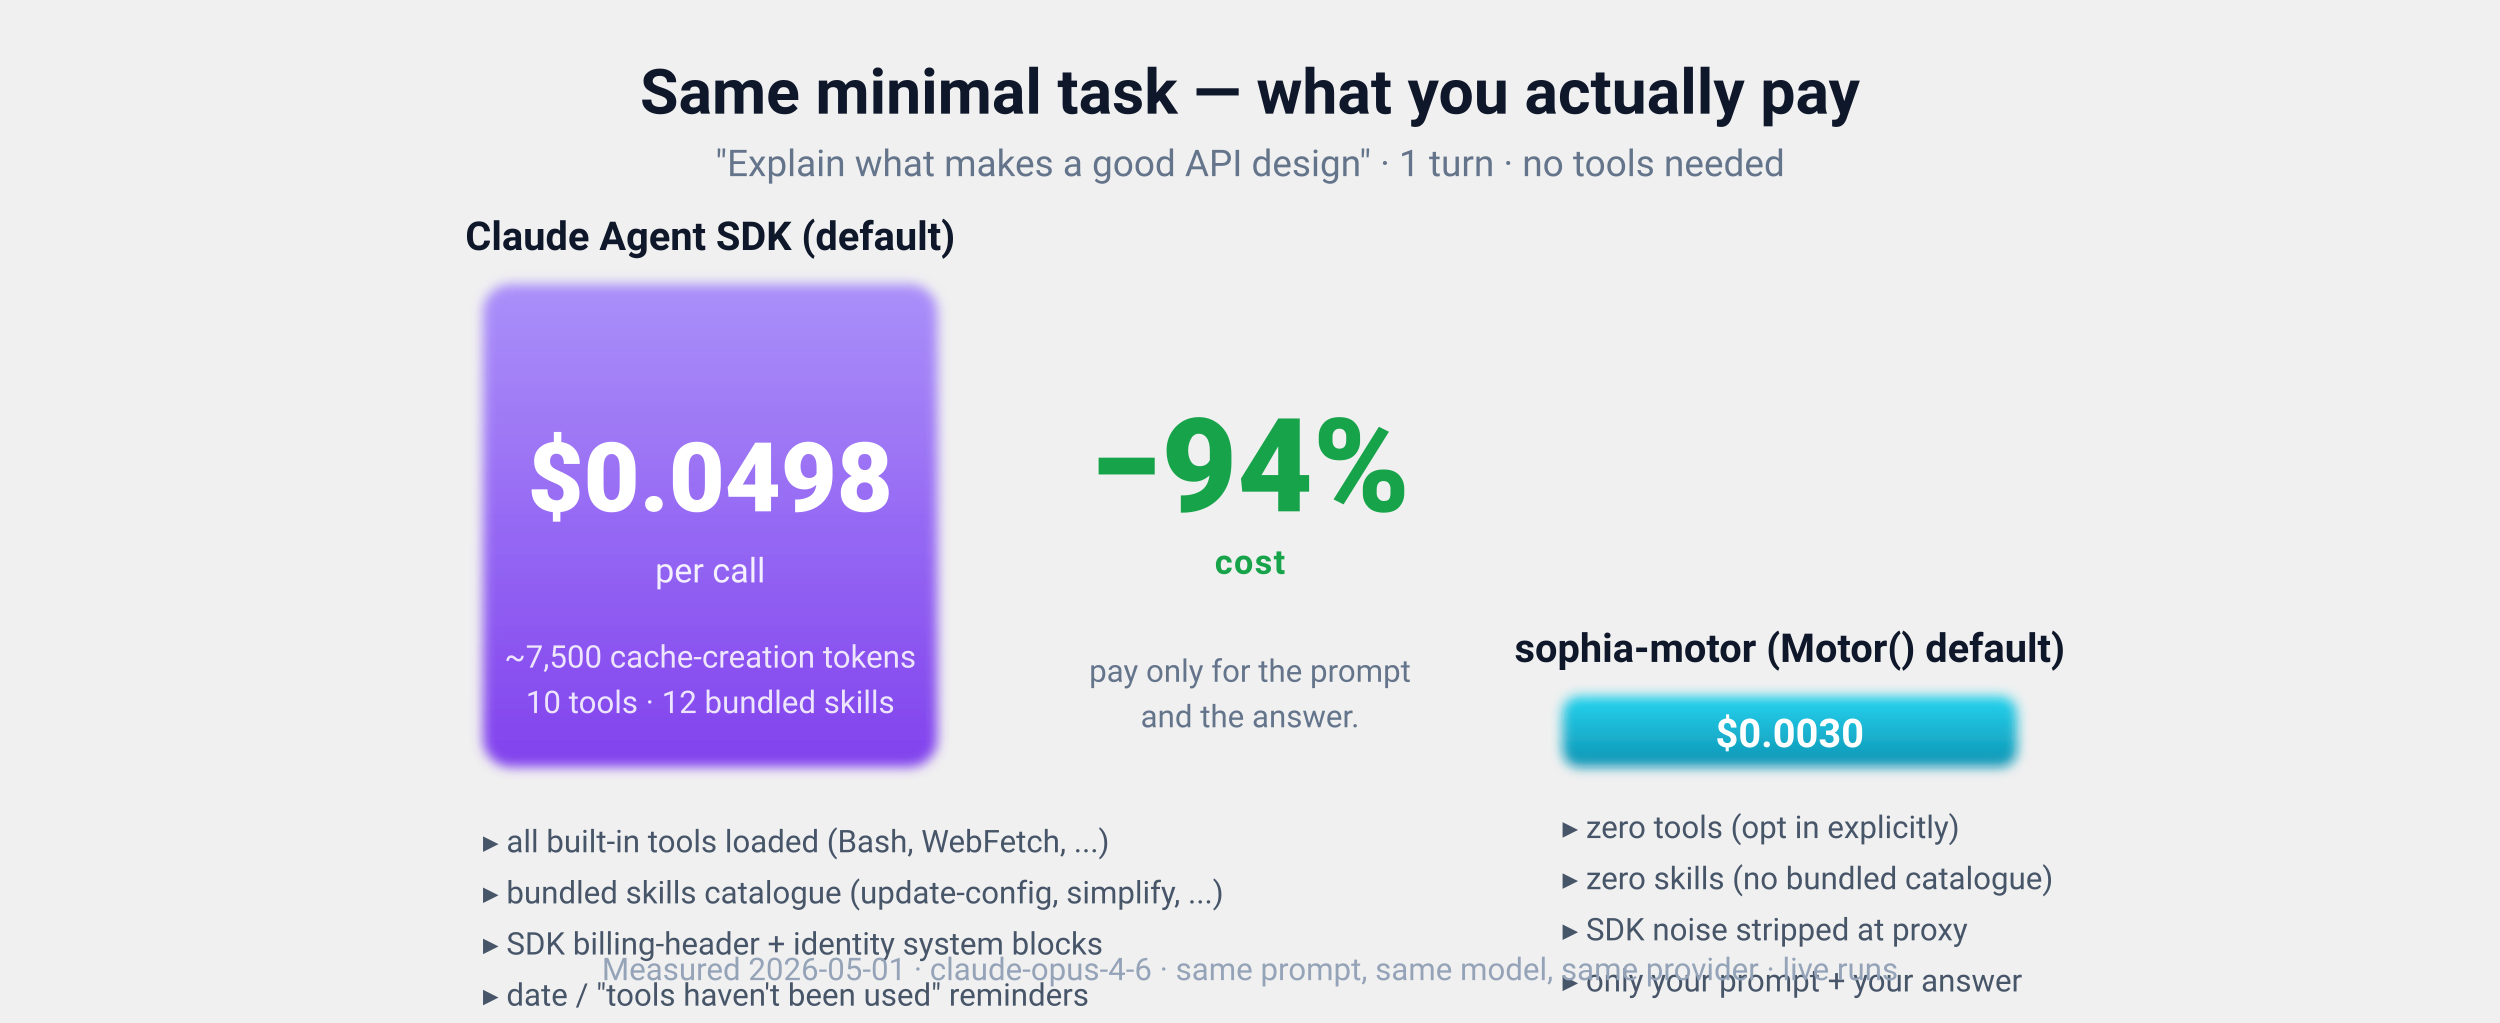
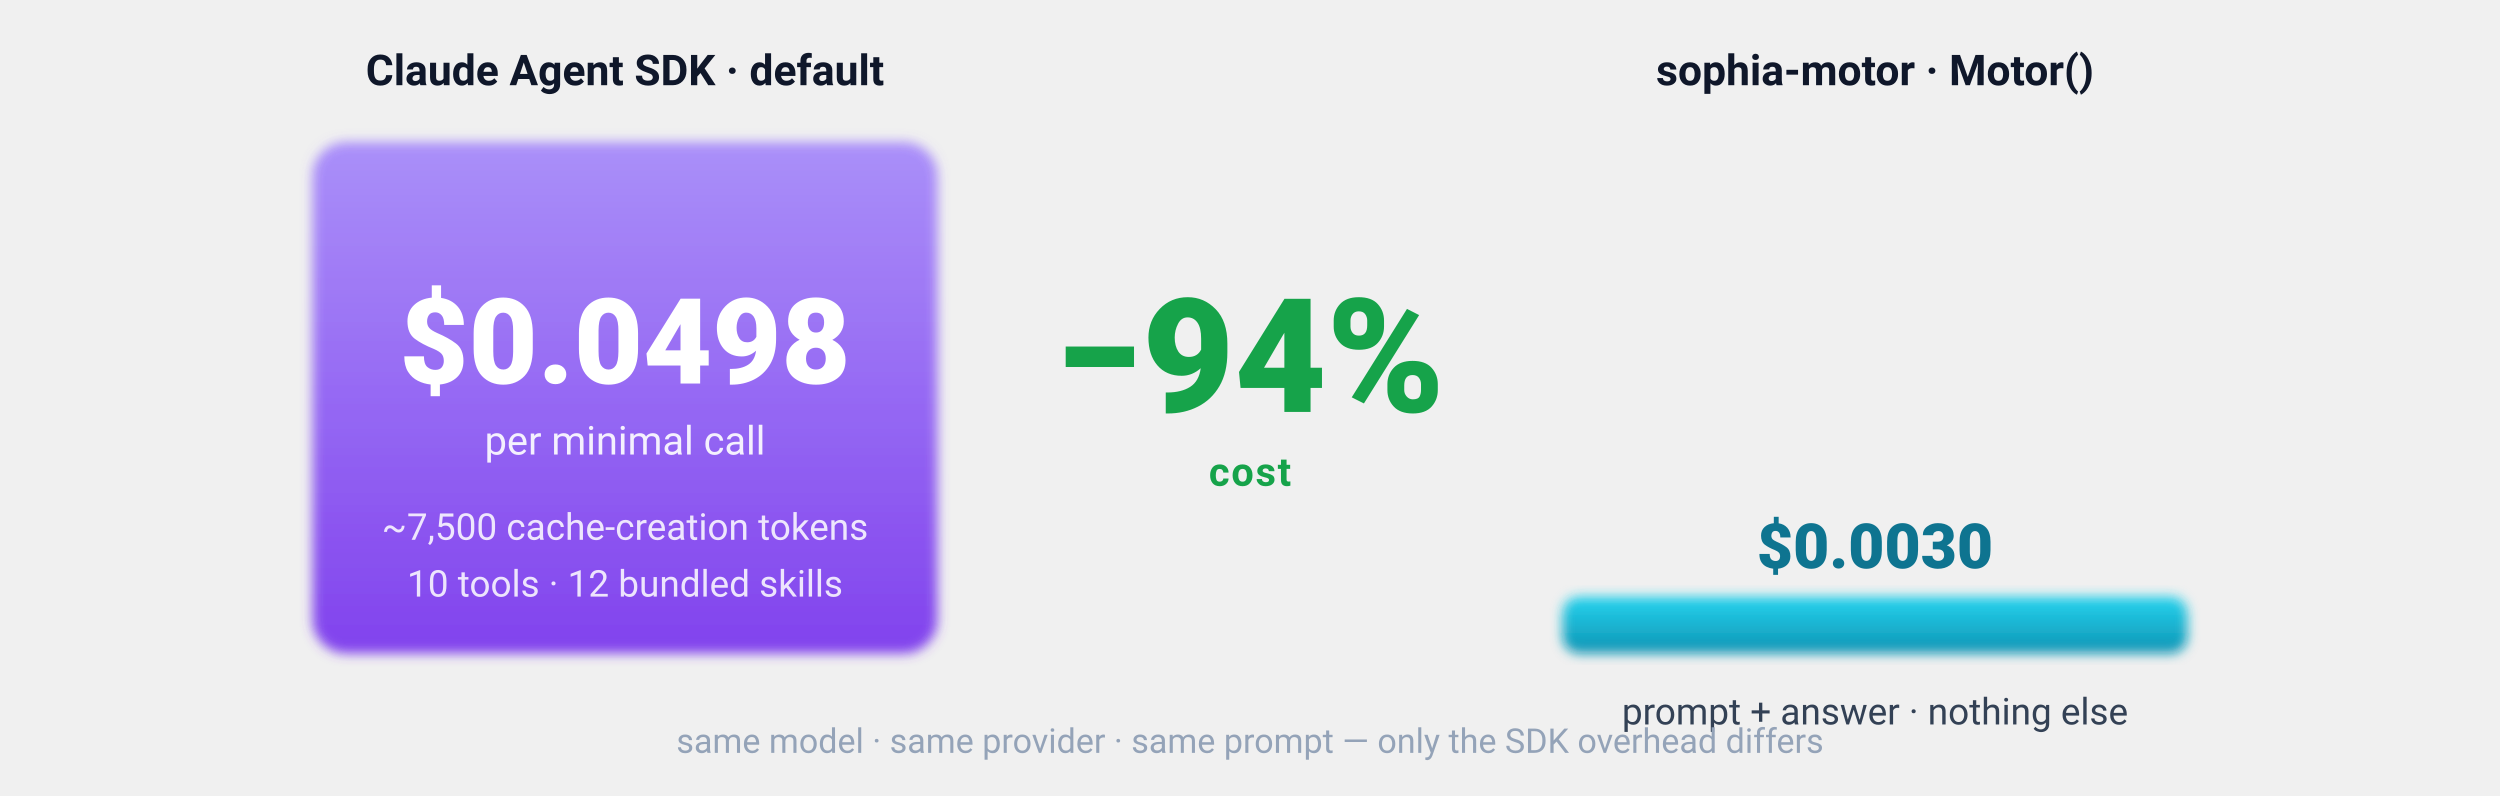
- <svg xmlns="http://www.w3.org/2000/svg" viewBox="0 0 880 360" font-family="ui-sans-serif, system-ui, -apple-system, Segoe UI, Roboto, sans-serif">
+ <svg xmlns="http://www.w3.org/2000/svg" viewBox="0 0 880 280" font-family="ui-sans-serif, system-ui, -apple-system, Segoe UI, Roboto, sans-serif">
  <defs>
    <linearGradient id="bigGrad" x1="0" y1="0" x2="0" y2="1">
      <stop offset="0%" stop-color="#a78bfa" />
      <stop offset="100%" stop-color="#7c3aed" />
    </linearGradient>
    <linearGradient id="smallGrad" x1="0" y1="0" x2="0" y2="1">
      <stop offset="0%" stop-color="#22d3ee" />
      <stop offset="100%" stop-color="#0891b2" />
    </linearGradient>
    <filter id="soft" x="-20%" y="-20%" width="140%" height="140%">
      <feGaussianBlur stdDeviation="2" />
    </filter>
  </defs>
-   <text x="440" y="40" text-anchor="middle" font-size="22" font-weight="700" fill="#0f172a">
-     Same minimal task — what you actually pay
-   </text>
-   <text x="440" y="62" text-anchor="middle" font-size="13" fill="#64748b">
-     "Explain what makes a good API design" · 1 turn · no tools needed
-   </text>
-   <g transform="translate(170, 100)">
-     <text x="80" y="-12" text-anchor="middle" font-size="14" font-weight="600" fill="#0f172a">
-       Claude Agent SDK (default)
+   <g transform="translate(110, 30)">
+     <text x="110" y="0" text-anchor="middle" font-size="15" font-weight="700" fill="#0f172a">
+       Claude Agent SDK · default
    </text>
-     <rect x="0" y="0" width="160" height="170" rx="10" fill="url(#bigGrad)" filter="url(#soft)" opacity="0.95" />
-     <text x="80" y="80" text-anchor="middle" font-size="34" font-weight="800" fill="white">$0.0498</text>
-     <text x="80" y="105" text-anchor="middle" font-size="12" fill="white" opacity="0.9">per call</text>
-     <text x="80" y="135" text-anchor="middle" font-size="11" fill="white" opacity="0.85">~7,500 cache-creation tokens</text>
-     <text x="80" y="151" text-anchor="middle" font-size="11" fill="white" opacity="0.85">10 tools · 12 bundled skills</text>
-     <g transform="translate(0, 200)" font-size="11" fill="#475569">
-       <text x="0" y="0">▸ all built-in tools loaded (Bash, WebFetch, ...)</text>
-       <text x="0" y="18">▸ bundled skills catalogue (update-config, simplify, ...)</text>
-       <text x="0" y="36">▸ SDK billing-header + identity system blocks</text>
-       <text x="0" y="54">▸ date / "tools haven't been used" reminders</text>
-     </g>
+     <rect x="0" y="20" width="220" height="180" rx="12" fill="url(#bigGrad)" filter="url(#soft)" opacity="0.95" />
+     <text x="110" y="105" text-anchor="middle" font-size="42" font-weight="800" fill="white">$0.0498</text>
+     <text x="110" y="130" text-anchor="middle" font-size="14" fill="white" opacity="0.9">per minimal call</text>
+     <text x="110" y="160" text-anchor="middle" font-size="13" fill="white" opacity="0.85">~7,500 cache-creation tokens</text>
+     <text x="110" y="180" text-anchor="middle" font-size="13" fill="white" opacity="0.85">10 tools · 12 bundled skills</text>
  </g>
-   <g transform="translate(440, 180)">
-     <text x="0" y="0" text-anchor="middle" font-size="46" font-weight="800" fill="#16a34a">−94%</text>
-     <text x="0" y="22" text-anchor="middle" font-size="12" font-weight="600" fill="#16a34a" letter-spacing="0.5">cost</text>
-     <text x="0" y="60" text-anchor="middle" font-size="11" fill="#64748b">pay only for the prompt</text>
-     <text x="0" y="76" text-anchor="middle" font-size="11" fill="#64748b">and the answer.</text>
+   <g transform="translate(440, 145)">
+     <text x="0" y="0" text-anchor="middle" font-size="56" font-weight="800" fill="#16a34a">−94%</text>
+     <text x="0" y="26" text-anchor="middle" font-size="14" font-weight="700" fill="#16a34a" letter-spacing="0.6">cost</text>
  </g>
-   <g transform="translate(550, 245)">
-     <text x="80" y="-12" text-anchor="middle" font-size="14" font-weight="600" fill="#0f172a">
-       sophia-motor (Motor() default)
+   <g transform="translate(550, 30)">
+     <text x="110" y="0" text-anchor="middle" font-size="15" font-weight="700" fill="#0f172a">
+       sophia-motor · Motor()
    </text>
-     <rect x="0" y="0" width="160" height="25" rx="6" fill="url(#smallGrad)" filter="url(#soft)" opacity="0.98" />
-     <text x="80" y="18" text-anchor="middle" font-size="14" font-weight="700" fill="white">$0.0030</text>
-     <g transform="translate(0, 50)" font-size="11" fill="#475569">
-       <text x="0" y="0">▸ zero tools (opt in explicitly)</text>
-       <text x="0" y="18">▸ zero skills (no bundled catalogue)</text>
-       <text x="0" y="36">▸ SDK noise stripped at proxy</text>
-       <text x="0" y="54">▸ only your prompt + your answer</text>
-     </g>
+     <rect x="0" y="180" width="220" height="20" rx="6" fill="url(#smallGrad)" filter="url(#soft)" opacity="0.98" />
+     <text x="110" y="170" text-anchor="middle" font-size="22" font-weight="800" fill="#0e7490">$0.0030</text>
+     <text x="110" y="225" text-anchor="middle" font-size="13" fill="#334155">prompt + answer · nothing else</text>
  </g>
-   <text x="440" y="345" text-anchor="middle" font-size="11" fill="#94a3b8">
-     Measured 2026-05-01 · claude-opus-4-6 · same prompt, same model, same provider · live runs
+   <text x="440" y="265" text-anchor="middle" font-size="12" fill="#94a3b8">
+     same model · same provider · same prompt — only the SDK overhead differs
  </text>
</svg>
